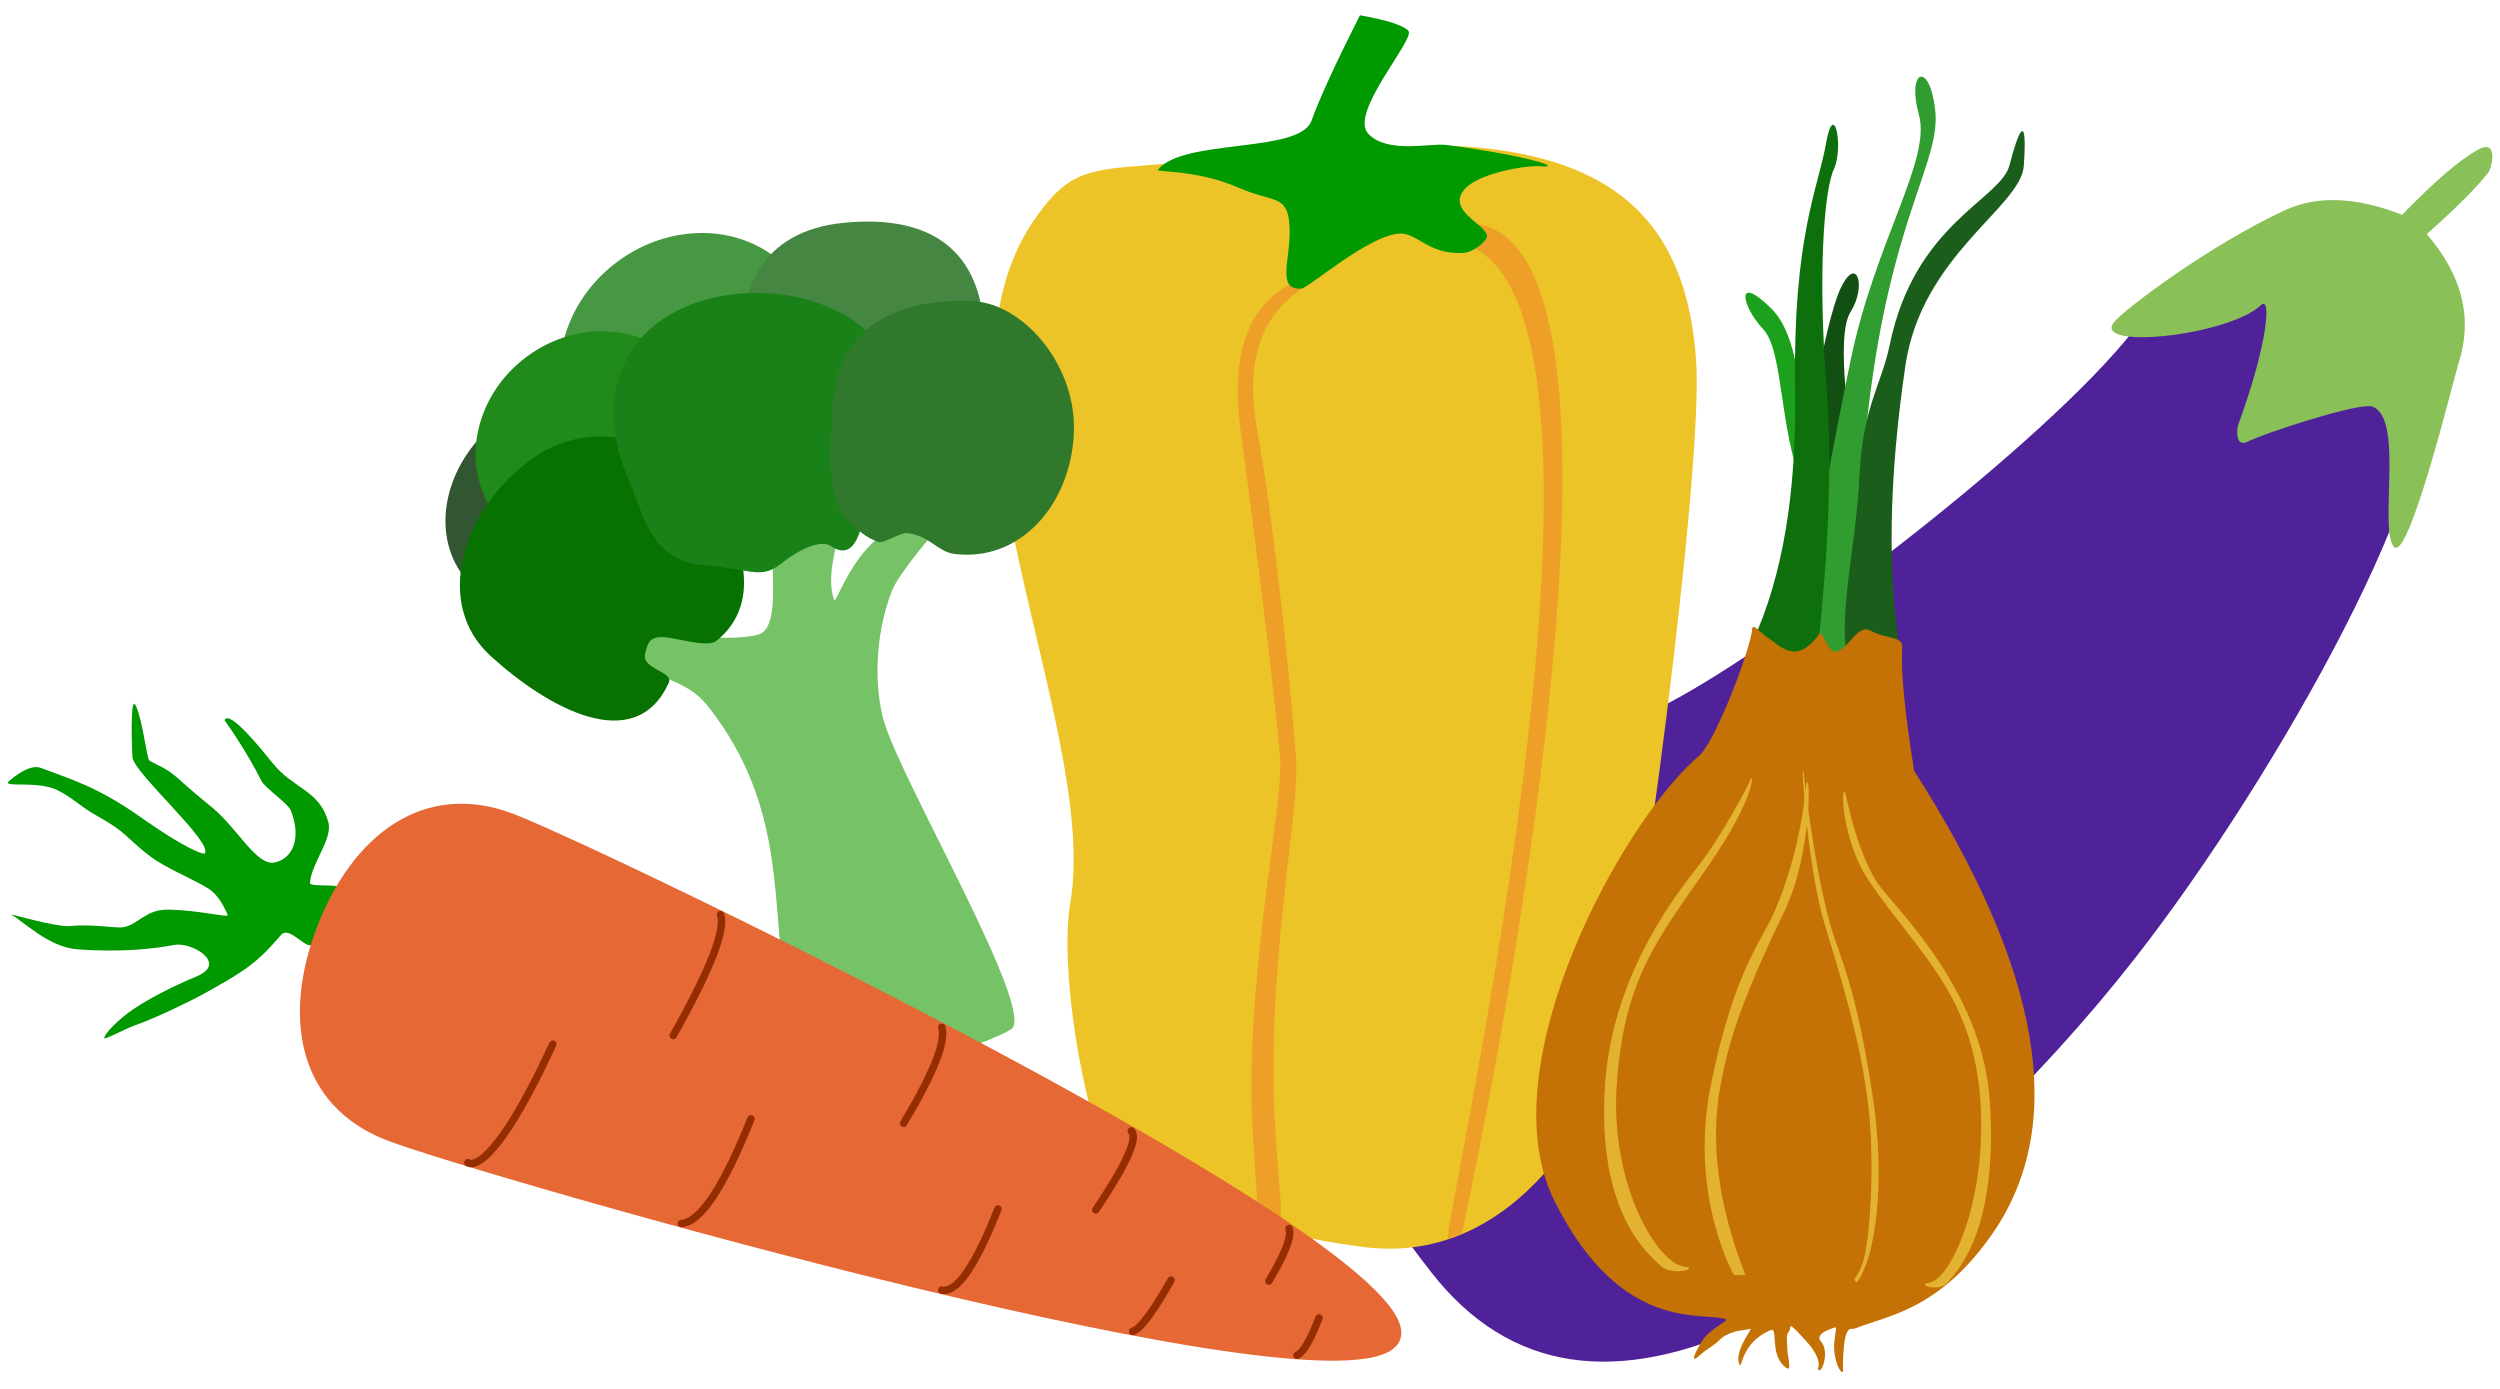
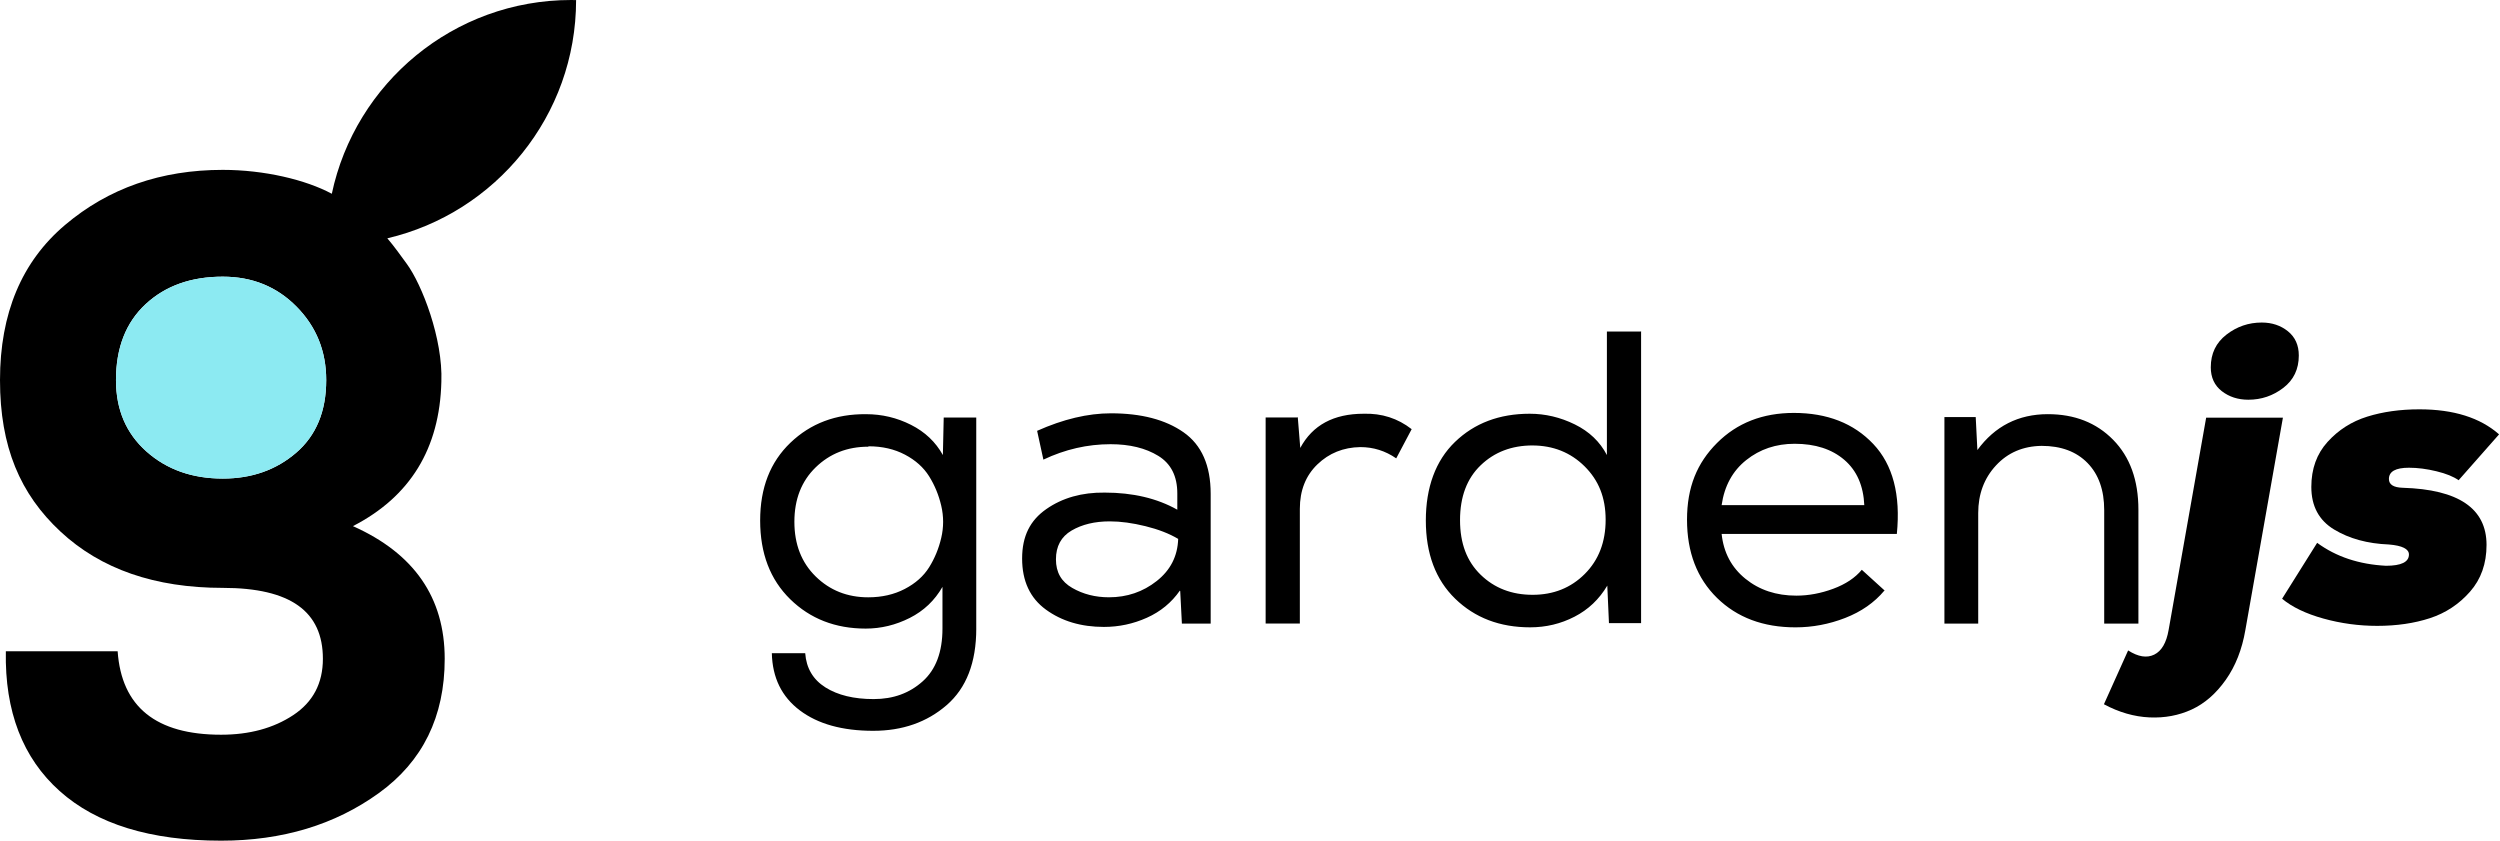
- <svg xmlns="http://www.w3.org/2000/svg" width="108" viewBox="0 0 502 278" height="60" class="s-qv9lkovMCgoh">
-   <g fill="none" fill-rule="evenodd" class="s-qv9lkovMCgoh">
-     <path d="M485.122 77.627c7.423 13.637-27.069 76.787-56.344 114.257-19.516 24.98-44.965 49.348-76.347 73.103-27.792 13.321-49.475 9.995-65.049-9.979-23.36-29.96-23.784-42.215-12.962-61.44 10.821-19.223 38.029-41.103 60.352-52.704 22.324-11.601 76.014-52.387 93.745-75.081 4.993-6.39 18.356-14.84 22.917-14.476 6.836.546 26.265 12.683 33.688 26.32z" fill="#502299" class="s-qv9lkovMCgoh" />
-     <path d="M482.344 42.69c6.402-6.596 11.429-10.931 15.082-13.004 4.422-2.511 2.912 3.638 2.22 4.524-2.393 3.063-6.51 7.179-12.353 12.347 7.184 8.35 9.305 17.02 6.361 26.01-.805 2.459-10.144 40.81-13.047 36.688-2.903-4.123 2.152-25.815-4.273-28.064-2.526-.884-21.609 5.317-24.917 7.016-2.719 1.396-2.235-2.68-1.964-3.418 5.914-16.112 6.685-25.97 4.564-23.972-6.574 6.193-33.896 9.037-29.542 3.465 2.009-2.572 19.21-15.521 34.318-22.506 6.491-3.001 14.342-2.696 23.551.914z" fill="#89C057" class="s-qv9lkovMCgoh" />
-     <path d="M208.408 42.636c5.347-7.247 8.602-8.94 19.844-9.727 7.999-.56 22.846-2.53 38.836-.372 2.232.301 13.002-6.362 36.065-2.522 25.36 4.223 35.8 18.614 37.43 41.938 1.548 22.132-11.881 121.987-16.597 139.031-2.452 8.86-18.256 43.144-50.315 38.958-15.158-1.979-20.74-4.562-19.848-4.874-12.773 4.212-26.107-5.997-29.427-9.587-5.645-6.105-11.995-39.922-9.479-54.655 6.097-35.701-31.967-103.688-6.51-138.19z" fill="#EDC427" class="s-qv9lkovMCgoh" />
-     <path d="M261.05 55.725l.135 1.928c-8.208 5.63-11.137 14.96-8.788 27.986 3.95 21.9 7.127 55.919 7.87 66.563.745 10.644-6.4 42.67-4.076 75.905 1.339 19.145 1.152 12.545.991 14.175-.54 5.466 7.597 5.941 6.552 6.014-7.588.53-8.893-1.347-10.883-2.508-.323-.189-.099-1.414-1.214-17.363-2.119-30.302 6.028-66.426 5.411-76.274-.42-6.707-3.207-30.95-7.946-66.282-2.144-15.98 1.839-26.028 11.948-30.144zm32.547-11.288c45.36-3.171-.059 202.857-.059 202.857s-.765.173-2.752.997c-1.988.82 45.579-203.674-2.068-200.342-.734.05 3.745-3.432 4.88-3.512z" fill="#ED9F27" class="s-qv9lkovMCgoh" />
-     <path d="M263.353 23.787c1.593-4.436 4.833-11.492 9.72-21.169 5.62 1.02 8.871 2.074 9.754 3.161 1.35 1.662-12.004 16.503-8.092 20.618 3.912 4.116 12.363 1.829 15.732 2.27 16.957 2.22 23.859 4.75 18.643 4.257-2.102-.198-12.274 1.212-15.16 4.794-3.29 4.087 4.011 6.696 4.626 9.075.25.969-2.546 3.388-4.598 3.531-7.09.496-9.34-4.05-12.968-3.866-6.168.312-18.282 10.952-19.686 11.05-5.264.368-1.951-6.333-2.395-12.674-.443-6.34-3.068-4.453-10.444-7.67-8.176-3.567-16.415-3-15.995-3.518 5.181-6.383 28.473-3.204 30.863-9.859z" fill="#090" class="s-qv9lkovMCgoh" />
-     <g transform="translate(80.6 36.106)" class="s-qv9lkovMCgoh">
-       <path d="M62.038 105.876c-2.99-3.89-5.344-4.807-11.246-7.268-4.714-1.965-11.397-3.426-12.055-5.451-.73-2.246 6.836-4.704 9.429-3.673 4.01 1.595 18.928 2.873 23.612 1.351 4.888-1.588 1.623-16.248 3.343-17.879 1.72-1.63 11.35-4.427 12.358-4.015 1.552.634-2.719 9.108-.572 14.986.366 1.001 4.036-11.063 11.901-14.24 2.637-1.064 7.47 1.525 7.47 1.525s-6.495 7.537-7.816 10.953c-3.483 9.013-3.509 19.516-1.55 26.171 3.597 12.217 30.739 58.426 25.531 61.77-5.208 3.345-33.248 12.237-35.76 11.62-2.511-.618-7.426-7.777-9.889-22.953-2.462-15.176-.008-33.718-14.756-52.897z" fill="#75C267" class="s-qv9lkovMCgoh" />
-       <ellipse fill="#479843" transform="rotate(-37 57.608 35.249)" cx="57.608" cy="35.249" rx="26.795" ry="23.945" class="s-qv9lkovMCgoh" />
-       <ellipse fill="#325631" transform="rotate(-41 31.162 64.171)" cx="31.162" cy="64.171" rx="23.945" ry="19.954" class="s-qv9lkovMCgoh" />
-       <ellipse fill="#208B1B" transform="rotate(-37 38.05 52.486)" cx="38.05" cy="52.486" rx="23.945" ry="21.664" class="s-qv9lkovMCgoh" />
-       <path d="M97.028 50.577c12.981-2.524 21.66-14.058 19.385-25.763C114.138 13.11 105.463 6.55 88.789 8.19c-16.675 1.64-21.66 14.058-19.385 25.763C71.679 45.657 84.047 53.1 97.028 50.577z" fill="#458742" class="s-qv9lkovMCgoh" />
-       <path d="M53.677 100.582c1.08-2.373-5.651-2.707-4.714-5.97.462-1.61.626-3.372 3.578-3.222 3.033.154 8.876 2.222 10.758.711 9.721-7.803 4.8-21.321-1.206-29.291-7.77-10.31-23.288-16.736-36.615-6.693C12.15 66.16 6.455 84.688 17.865 95.121c11.41 10.433 29.049 20.326 35.812 5.46z" fill="#077202" class="s-qv9lkovMCgoh" />
-       <path d="M76.942 76.096c1.462-1.191 6.8-4.64 9.263-3.01 6.04 4.002 6.316-6.6 7.928-10.04 4.38-9.346 7.942-17.797 3.975-26.709-5.892-13.231-26.93-17.577-41.427-11.123C42.184 31.67 39.718 46.48 45.61 59.711c2.994 6.725 4.208 16.242 15 17.214 10.792.972 11.54 3.079 16.333-.829z" fill="#198118" class="s-qv9lkovMCgoh" />
-       <path d="M111.07 74.685c13.125 1.612 23.054-9.703 23.936-23.7.882-13.996-10-26.454-20.057-27.056-10.057-.601-26.822 1.85-28.255 20.122-.705 9-1.637 19.66 3.206 24.164 1.79 1.664 3.314 3.208 5.972 4.081.927.305 4.427-1.934 5.569-1.81 4.71.515 6.19 3.777 9.629 4.2z" fill="#30792C" class="s-qv9lkovMCgoh" />
-     </g>
-     <path d="M354.082 65.71c-4.374-4.629-5.773-11.462 1.586-4.212 7.36 7.25 5.007 26.07 9.702 30.402 4.696 4.331 3.745 17.923-2.232 7.436-5.977-10.486-4.683-28.996-9.056-33.625z" fill="#1BA11B" class="s-qv9lkovMCgoh" />
-     <path d="M371.594 62.183c3.278-5.21 1.233-11.574-2.009-4.715-3.242 6.858-8.75 36.968-4.413 37.27 4.336.304 6.327.503 6.593-3.308.267-3.811-3.45-24.036-.171-29.247z" fill="#124F12" class="s-qv9lkovMCgoh" />
-     <path d="M388.58 21.55c-1.143-9.854-5.78-7.987-3.263 1.06 2.518 9.047-8.678 25.246-13.662 49.034-3.322 15.86-7.073 36.353-11.254 61.482l17.226-.55c-4.285-16.77-4.778-36.19-1.48-58.258 4.95-33.103 13.576-42.914 12.433-52.768z" fill="#319D31" class="s-qv9lkovMCgoh" />
-     <path d="M366.66 28.382c1.612-9.183 3.599.754 1.578 5.151s-3.219 21.511-1.461 43.86c1.171 14.9.452 33.575-2.16 56.028l-12.678-5.033c5.994-13.06 8.831-29.869 8.512-50.424-.477-30.834 4.596-40.4 6.208-49.582z" fill="#0D700D" class="s-qv9lkovMCgoh" />
-     <path d="M406.379 32.868c.782-11.185-1.077-7.204-2.851-.2-1.775 7.006-19.04 11.647-24.071 36.122-1.675 8.144-5.384 12.196-6.087 26.522-.703 14.326-4.437 27.984-2.3 37.164 1.424 6.12 4.949 5.584 10.574-1.609-2.7-15.905-2.378-35.208.965-57.91 3.268-22.191 23.192-31.833 23.77-40.09z" fill="#1B5D1B" class="s-qv9lkovMCgoh" />
-     <path d="M341.169 151.327c3.206-2.697 10.388-21.4 10.678-25.546.086-1.236 2.153 1.247 3.031 1.776 2.426 1.46 5.74 5.89 10.413-.678.771-1.084 1.6 3.912 3.466 3.517 2.55-.54 4.27-5.764 6.897-4.186 2.628 1.578 6.477 1.047 6.324 3.242-.332 4.745.465 13.044 2.39 24.896 25.608 40.069 30.86 71.023 15.758 92.86-10.69 15.457-21.147 16.503-27.72 19.133-.539.216-1.846-.954-2.215 4.324-.37 5.28.204 4.253-.305 4.36-.404.087-1.421-1.972-1.586-4.492-.127-1.96.608-4.527.312-4.457-.154.037-4.52 1.17-2.94 2.89 1.58 1.719.46 5.82-.401 5.737-.809-.077 1.47-1.43-2.673-5.952s-2.67-2.554-3.386-1.846c-.678.67-.333 2.078-.28 4.013.025.948.93 4.14-.233 3.326-1.264-.885-1.817-2.197-2.08-3.487-.477-2.322-.02-4.57-1.102-4.11-6.045 2.57-5.714 8.05-6.223 6.939-1.222-2.67 2.759-7.373 2.196-7.22-2.025.548-4.183.151-6.496 2.537-.658.68-2.486 1.715-3.33 2.497-2.384 2.21-1.743.512.19-2.716 1.156-1.931 5.145-4.013 4.854-4.14-4.322-1.88-20.912 3.358-34.539-23.754-13.627-27.112 13.853-76.724 29-89.463z" fill="#C47106" class="s-qv9lkovMCgoh" />
-     <path d="M370.636 159.136c-.93-3.74-1.339 8.445 4.732 17.426 9.584 14.18 20.786 22.525 22.284 43.944 1.404 20.08-5.92 36.063-10.367 36.658-2.6.348 2.224 1.944 3.816-.101 1.432-1.84 10.308-9.828 8.43-36.689-1.597-22.827-19.872-39.222-22.796-43.908-3.993-6.397-6.099-17.33-6.099-17.33zm-7.942-2.046c.89-3.515 1.218 13.834-4.389 25.447-9.2 19.057-11.336 27.065-12.813 34.881-2.153 11.397-.498 24.105 4.965 38.126l-2.269.08s-9.18-16.006-4.622-38.34c4.714-23.093 10.036-28.374 12.841-34.88 5.391-12.502 6.287-25.315 6.287-25.315z" fill="#E3B231" class="s-qv9lkovMCgoh" />
-     <path d="M362.145 154.484c-.616-3.45.757 19.573 4.349 31.05 5.894 18.83 7.361 26.697 8.438 34.358 1.81 12.88.446 29.752-.94 33.373-1.397 3.648-1.95 2.701-1.397 3.648.494.847 2.202-3.704 2.202-3.704s4.531-11.496 1.256-33.395c-3.387-22.644-6.639-27.938-8.455-34.358-3.49-12.338-5.453-30.972-5.453-30.972zm-11.025 2.488c1.094-3.7 2.172 1.668-8.091 16.459-10.263 14.79-16.892 22.616-18.379 43.873-1.393 19.93 8.034 35.942 13.596 36.613 3.25.392-2.742 1.892-4.765-.168-1.82-1.854-13.042-9.951-11.178-36.609 1.585-22.655 15.262-39.238 18.829-43.842 4.87-6.286 9.987-16.326 9.987-16.326z" fill="#E3B231" class="s-qv9lkovMCgoh" />
-     <g class="s-qv9lkovMCgoh">
-       <path d="M63.007 188.709c.338-.88 6.614-9.225 5.781-10.718-.627-1.125-6.597-.216-6.545-1.128.227-3.935 4.62-8.826 3.689-12.233-1.753-6.409-7.026-6.66-11.18-11.828-1.699-2.112-8.748-11-9.662-8.62 0 0 4.162 5.701 7.421 12.208.69 1.378 5.317 4.49 5.877 5.894 2.224 5.564.394 9.69-3.221 10.457-3.615.767-7.378-6.715-12.408-10.902-3.262-2.714-4.142-3.385-6.897-5.89-2.696-2.45-4.597-2.79-5.883-3.712-.493-.353-1.278-7.754-2.658-10.885-1.353-3.067-.755 10.117-.725 10.318.483 3.281 16.309 17.137 14.513 19.26-.257.304-4.155-1.118-12.862-7.283-8.707-6.164-14.41-7.766-20.113-9.912-2.456-.925-6.465 2.74-6.53 2.91-.377.982 6.039-.294 9.904 1.568 3.027 1.457 4.588 3.308 8.043 5.213 5.895 3.25 5.776 4.38 10.492 7.995 3.16 2.424 8.286 4.42 11.658 6.469 2.424 1.473 3.546 4.396 4.015 5.328.393.78-5.346-.906-12.01-1.007-4.324-.065-5.79 2.794-8.697 3.49-1.557.374-6.23-.676-10.836-.193-2.85.3-12.51-2.622-11.907-2.283 2.63 1.479 7.545 6.536 13.297 6.956 9.333.68 15.772-.198 19.375-.877 3.602-.679 10.762 3.639 4.7 6.238-2.246.962-8.163 3.477-12.882 6.665-2.904 1.963-5.755 4.864-5.825 5.788-.036.471 4.037-1.793 6.14-2.541 4.691-1.669 11.556-5.09 13.275-6.03 8.85-4.844 11.313-6.543 16.067-12.108 1.865-2.183 5.59 4.005 6.594 1.393z" fill="#090" class="s-qv9lkovMCgoh" />
-       <path d="M280.434 268.34c6.84-17.729-159.858-97.883-177.58-104.65-17.72-6.77-31.61 4.415-38.45 22.143-6.84 17.727-4.039 35.286 13.683 42.054 17.721 6.768 195.507 58.18 202.347 40.452z" stroke="#E66835" stroke-width="1.5" fill="#E66835" class="s-qv9lkovMCgoh" />
-       <path d="M111.003 209.227c-12.728 27.57-17.065 23.792-17.065 23.792m50.744-49.789c1.075 3.008-2.09 11.097-9.497 24.266m1.651 37.734c3.817-.264 8.468-7.267 13.952-21.007m38.325-18.383c.877 2.855-1.68 9.279-7.672 19.271m77.394 21.136c.59 1.516-.76 5.032-4.047 10.546m5.651 14.902c1.2-.478 2.674-2.979 4.423-7.502m-75.754-5.58c3.005.598 6.768-4.836 11.29-16.304m26.761-15.669c1.416 1.414-.959 6.702-7.125 15.864m7.4 24.378c1.485-.377 4.057-3.805 7.718-10.284" stroke="#952D03" stroke-width="1.5" stroke-linecap="round" class="s-qv9lkovMCgoh" />
-     </g>
-   </g>
+ <svg xmlns="http://www.w3.org/2000/svg" viewBox="0 0 1487 500" fill-rule="evenodd" clip-rule="evenodd" stroke-linejoin="round" stroke-miterlimit="2">
+   <path d="M342.665.055C341.706 0 340.713 0 339.754 0 269.781 0 211.31 49.417 197.359 115.255c-15.56-8.37-40.208-14.216-64.856-14.216-36.724 0-67.988 10.918-93.794 32.754C12.903 155.629 0 186.397 0 226.098c0 39.701 11.988 67.746 35.974 90.078 23.986 22.332 56.166 33.492 96.529 33.492s59.552 14.06 59.552 42.182c0 14.558-5.878 25.718-17.623 33.493-11.745 7.775-26.049 11.667-42.922 11.667-38.708 0-59.22-16.542-61.536-49.626h-66.5c-.662 35.731 10.014 63.434 32.004 83.119 22 19.685 54.015 29.533 96.032 29.533 36.393 0 67.658-9.429 93.794-28.287 26.137-18.858 39.205-45.49 39.205-79.899 0-36.392-18.196-62.694-54.589-78.906 34.077-17.534 51.612-46.152 52.604-85.853.993-25.475-11.48-57.788-20.6-70.194-3.54-4.808-7.08-9.903-11.536-15.153C294.704 126.68 342.643 68.96 342.665.055zm-166.49 269.218c-11.911 10.256-26.468 15.384-43.672 15.384-18.196 0-33.338-5.37-45.414-16.123-12.076-10.752-18.108-24.901-18.108-42.436 0-19.189 5.867-34.242 17.612-45.16 11.745-10.918 27.052-16.377 45.91-16.377 17.535 0 32.18 5.955 43.914 17.866 11.745 11.91 17.623 26.467 17.623 43.671 0 18.527-5.955 32.919-17.866 43.175z" fill-rule="nonzero" />
+   <path d="M194.04 226.098c0 18.527-5.955 32.919-17.866 43.175-11.91 10.256-26.467 15.384-43.671 15.384-18.196 0-33.338-5.37-45.414-16.123-12.076-10.752-18.108-24.901-18.108-42.436 0-19.189 5.867-34.242 17.612-45.16 11.745-10.918 27.052-16.377 45.91-16.377 17.535 0 32.18 5.955 43.914 17.866 11.745 11.91 17.623 26.467 17.623 43.671z" fill="#8ceaf2" fill-rule="nonzero" />
+   <path d="M1265.828 386.888c5.955 3.804 11.127 4.632 15.505 2.481 4.39-2.15 7.235-7.036 8.558-14.645l22.332-126.305h45.656l-22.332 126.305c-1.985 11.58-5.878 21.46-11.667 29.654-5.79 8.183-12.528 14.061-20.226 17.623-7.698 3.551-16.09 5.128-25.188 4.71-9.098-.42-18.108-3.022-27.052-7.82l14.392-32.014.022.01zm49.14-168.488c0 6.121 2.196 10.874 6.574 14.27 4.378 3.386 9.638 5.085 15.759 5.085 7.775 0 14.722-2.36 20.843-7.07 6.12-4.708 9.186-11.127 9.186-19.232 0-6.12-2.15-10.918-6.451-14.392s-9.506-5.216-15.627-5.216c-7.775 0-14.767 2.393-20.964 7.19-6.198 4.797-9.308 11.249-9.308 19.354l-.011.011zm63.27 104.47c11.248 8.27 24.9 12.825 40.946 13.652 9.099 0 13.653-2.238 13.653-6.705 0-3.308-3.97-5.293-11.91-5.955-12.738-.496-23.611-3.474-32.632-8.933-9.01-5.458-13.52-13.895-13.52-25.31 0-10.751 3.22-19.684 9.682-26.797 6.451-7.113 14.314-12.12 23.578-15.01 9.264-2.889 19.608-4.345 31.011-4.345 20.347 0 36.15 4.963 47.399 14.888l-24.074 27.295c-2.978-2.15-7.367-3.926-13.157-5.338-5.79-1.411-11.249-2.106-16.377-2.106-7.94 0-11.91 2.228-11.91 6.705 0 3.308 2.724 5.04 8.183 5.216 33.25.993 49.88 12.319 49.88 34 0 11.083-3.264 20.347-9.804 27.79-6.54 7.445-14.48 12.694-23.82 15.76-9.353 3.055-19.807 4.588-31.387 4.588-10.918 0-21.593-1.445-32.014-4.346-10.422-2.9-18.616-6.826-24.571-11.789l20.843-33.25v-.01z" fill-rule="nonzero" />
+   <path d="M580.685 373.886c0 20.181-5.878 35.356-17.623 45.535-11.745 10.179-26.302 15.263-43.671 15.263-18.362 0-32.92-4.048-43.672-12.164-10.752-8.106-16.3-19.432-16.63-34h19.85c.662 8.933 4.677 15.715 12.032 20.347 7.367 4.632 16.917 6.947 28.662 6.947 11.745 0 21.296-3.517 29.159-10.542 7.863-7.025 11.789-17.49 11.789-31.386v-24.814c-4.632 8.106-11.128 14.27-19.476 18.484-8.36 4.212-17.082 6.33-26.18 6.33-18.032 0-33.008-5.834-44.918-17.49-11.91-11.669-17.866-27.251-17.866-46.771s6-34.783 17.987-46.274c11.999-11.502 27.008-17.16 45.039-16.994 9.429 0 18.318 2.106 26.677 6.33 8.36 4.213 14.678 10.212 18.98 17.987l.496-22.332h19.354v125.555l.01-.011zM516.425 265.7c-12.407 0-22.829 4.091-31.265 12.285-8.437 8.194-12.66 18.98-12.66 32.379 0 13.399 4.223 24.24 12.66 32.51 8.436 8.272 18.858 12.407 31.264 12.407 8.106 0 15.34-1.654 21.715-4.962 6.363-3.309 11.204-7.61 14.513-12.903 3.308-5.294 5.712-11.128 7.2-17.49 1.49-6.375 1.49-12.738 0-19.113-1.488-6.374-3.892-12.197-7.2-17.49-3.309-5.294-8.106-9.595-14.392-12.903s-13.488-4.963-21.593-4.963l-.254.243h.011zm185.348 85.611c-4.962 7.113-11.502 12.495-19.607 16.123-8.106 3.64-16.63 5.46-25.564 5.46-13.564 0-25.066-3.43-34.496-10.301-9.429-6.86-14.149-16.994-14.149-30.394 0-13.399 4.798-22.706 14.392-29.4 9.595-6.695 21.174-9.97 34.739-9.804 16.707 0 31.099 3.396 43.175 10.178v-9.682c0-10.256-3.761-17.7-11.293-22.332-7.532-4.632-16.994-6.948-28.409-6.948-13.73 0-27.051 3.055-39.954 9.176l-3.728-17.127c15.55-6.948 30.195-10.422 43.925-10.422 18.031 0 32.423 3.761 43.175 11.293 10.752 7.532 16.134 19.73 16.134 36.602v77.175h-17.126l-.993-19.354-.243-.243h.022zm-20.468-38.345c-7.686-1.896-14.766-2.856-21.218-2.856-8.933 0-16.498 1.82-22.707 5.46-6.197 3.638-9.307 9.35-9.307 17.126 0 7.775 3.22 13.278 9.682 16.994 6.463 3.716 13.73 5.58 21.836 5.58 10.752 0 20.226-3.22 28.408-9.671 8.194-6.452 12.451-14.811 12.782-25.067-5.294-3.143-11.79-5.669-19.476-7.566zm90.607-64.889l1.489 18.362c7.279-13.565 19.85-20.347 37.716-20.347 10.752-.33 20.27 2.735 28.54 9.175l-9.186 17.37c-6.451-4.467-13.564-6.705-21.339-6.705-10.09.165-18.615 3.595-25.563 10.3s-10.422 15.505-10.422 26.423v68.242H752.8V248.32h18.859l.253-.254v.011zm204.208-51.115v173.692h-19.112l-.993-22.331c-4.797 8.105-11.292 14.27-19.475 18.483-8.183 4.223-16.995 6.33-26.424 6.33-18.03 0-32.874-5.669-44.542-16.995-11.668-11.325-17.49-26.842-17.49-46.527 0-19.685 5.789-35.61 17.369-46.77 11.579-11.16 26.39-16.752 44.42-16.752 9.264 0 18.197 2.106 26.799 6.33s14.976 10.3 19.112 18.24v-73.447h20.104l.243-.253h-.011zm-64.515 67.988c-12.406 0-22.707 3.926-30.89 11.79-8.193 7.851-12.285 18.736-12.285 32.631 0 13.896 4.092 24.57 12.285 32.511 8.183 7.94 18.484 11.91 30.89 11.91 12.407 0 22.751-4.135 31.022-12.406 8.271-8.271 12.407-19.024 12.407-32.257 0-13.234-4.18-23.49-12.528-31.761-8.36-8.271-18.737-12.407-31.143-12.407h.242v-.01zm209.203 86.361c-5.955 7.113-13.73 12.528-23.324 16.256-9.595 3.727-19.443 5.58-29.533 5.58-19.19 0-34.739-5.834-46.65-17.49-11.91-11.669-17.865-27.174-17.865-46.528 0-19.355 5.955-33.746 17.866-45.657 11.91-11.91 27.129-17.865 45.656-17.865 19.85 0 35.61 6.165 47.266 18.483 11.657 12.318 16.333 30.15 14.017 53.475h-104.215c1.158 11.083 5.878 19.972 14.149 26.677 8.27 6.705 18.361 10.047 30.272 10.047 7.278 0 14.601-1.368 21.957-4.092 7.366-2.724 13.024-6.495 16.994-11.292l13.653 12.406h-.243zm-11.91-50.63c-.496-11.745-4.467-20.799-11.91-27.173-7.444-6.374-17.293-9.55-29.534-9.55-11.083 0-20.677 3.22-28.783 9.682-8.106 6.452-12.991 15.384-14.645 26.799h84.86v.242h.012zm47.641-52.604h18.616l.992 19.608c10.422-14.226 24.394-21.34 41.94-21.34 15.88 0 28.828 5.085 38.83 15.264 10.002 10.179 15.01 24.03 15.01 41.564v67.746h-20.348v-67.492c0-11.91-3.308-21.262-9.925-28.044-6.617-6.783-15.715-10.18-27.294-10.18-11.084.166-20.138 4.048-27.174 11.668-7.036 7.61-10.543 17.039-10.543 28.288v65.76h-20.104V248.077z" fill-rule="nonzero" />
</svg>
